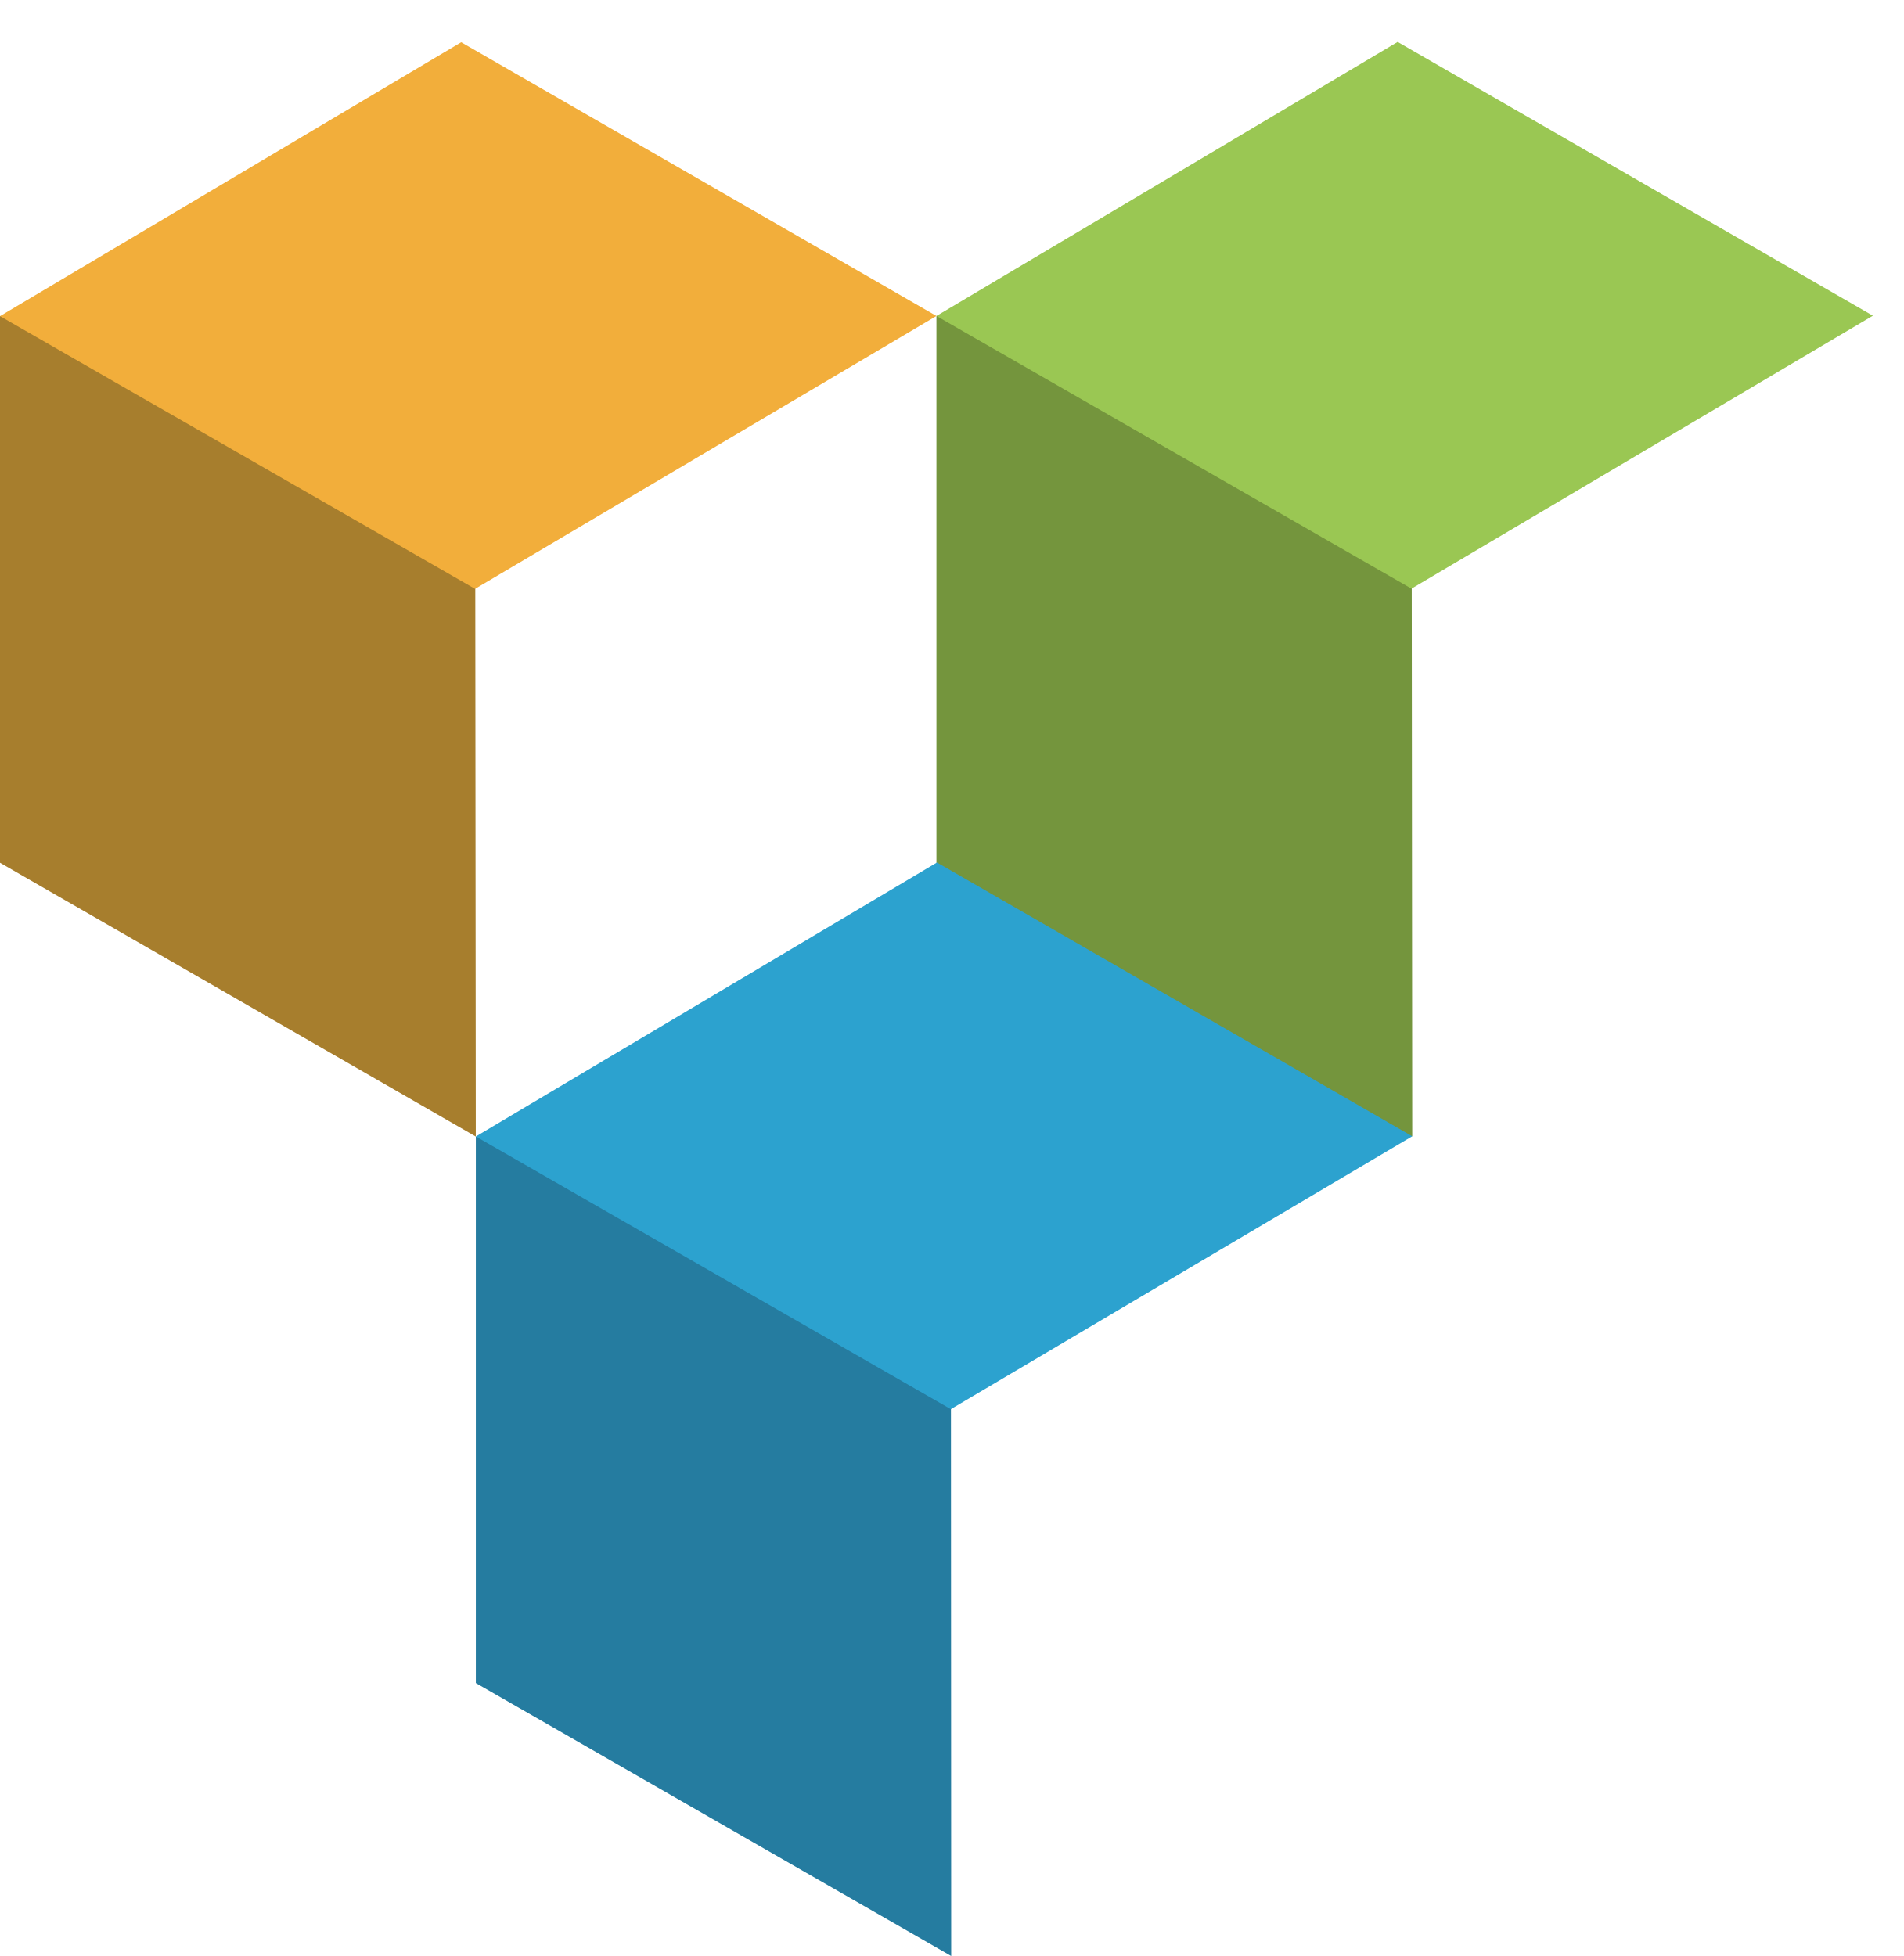
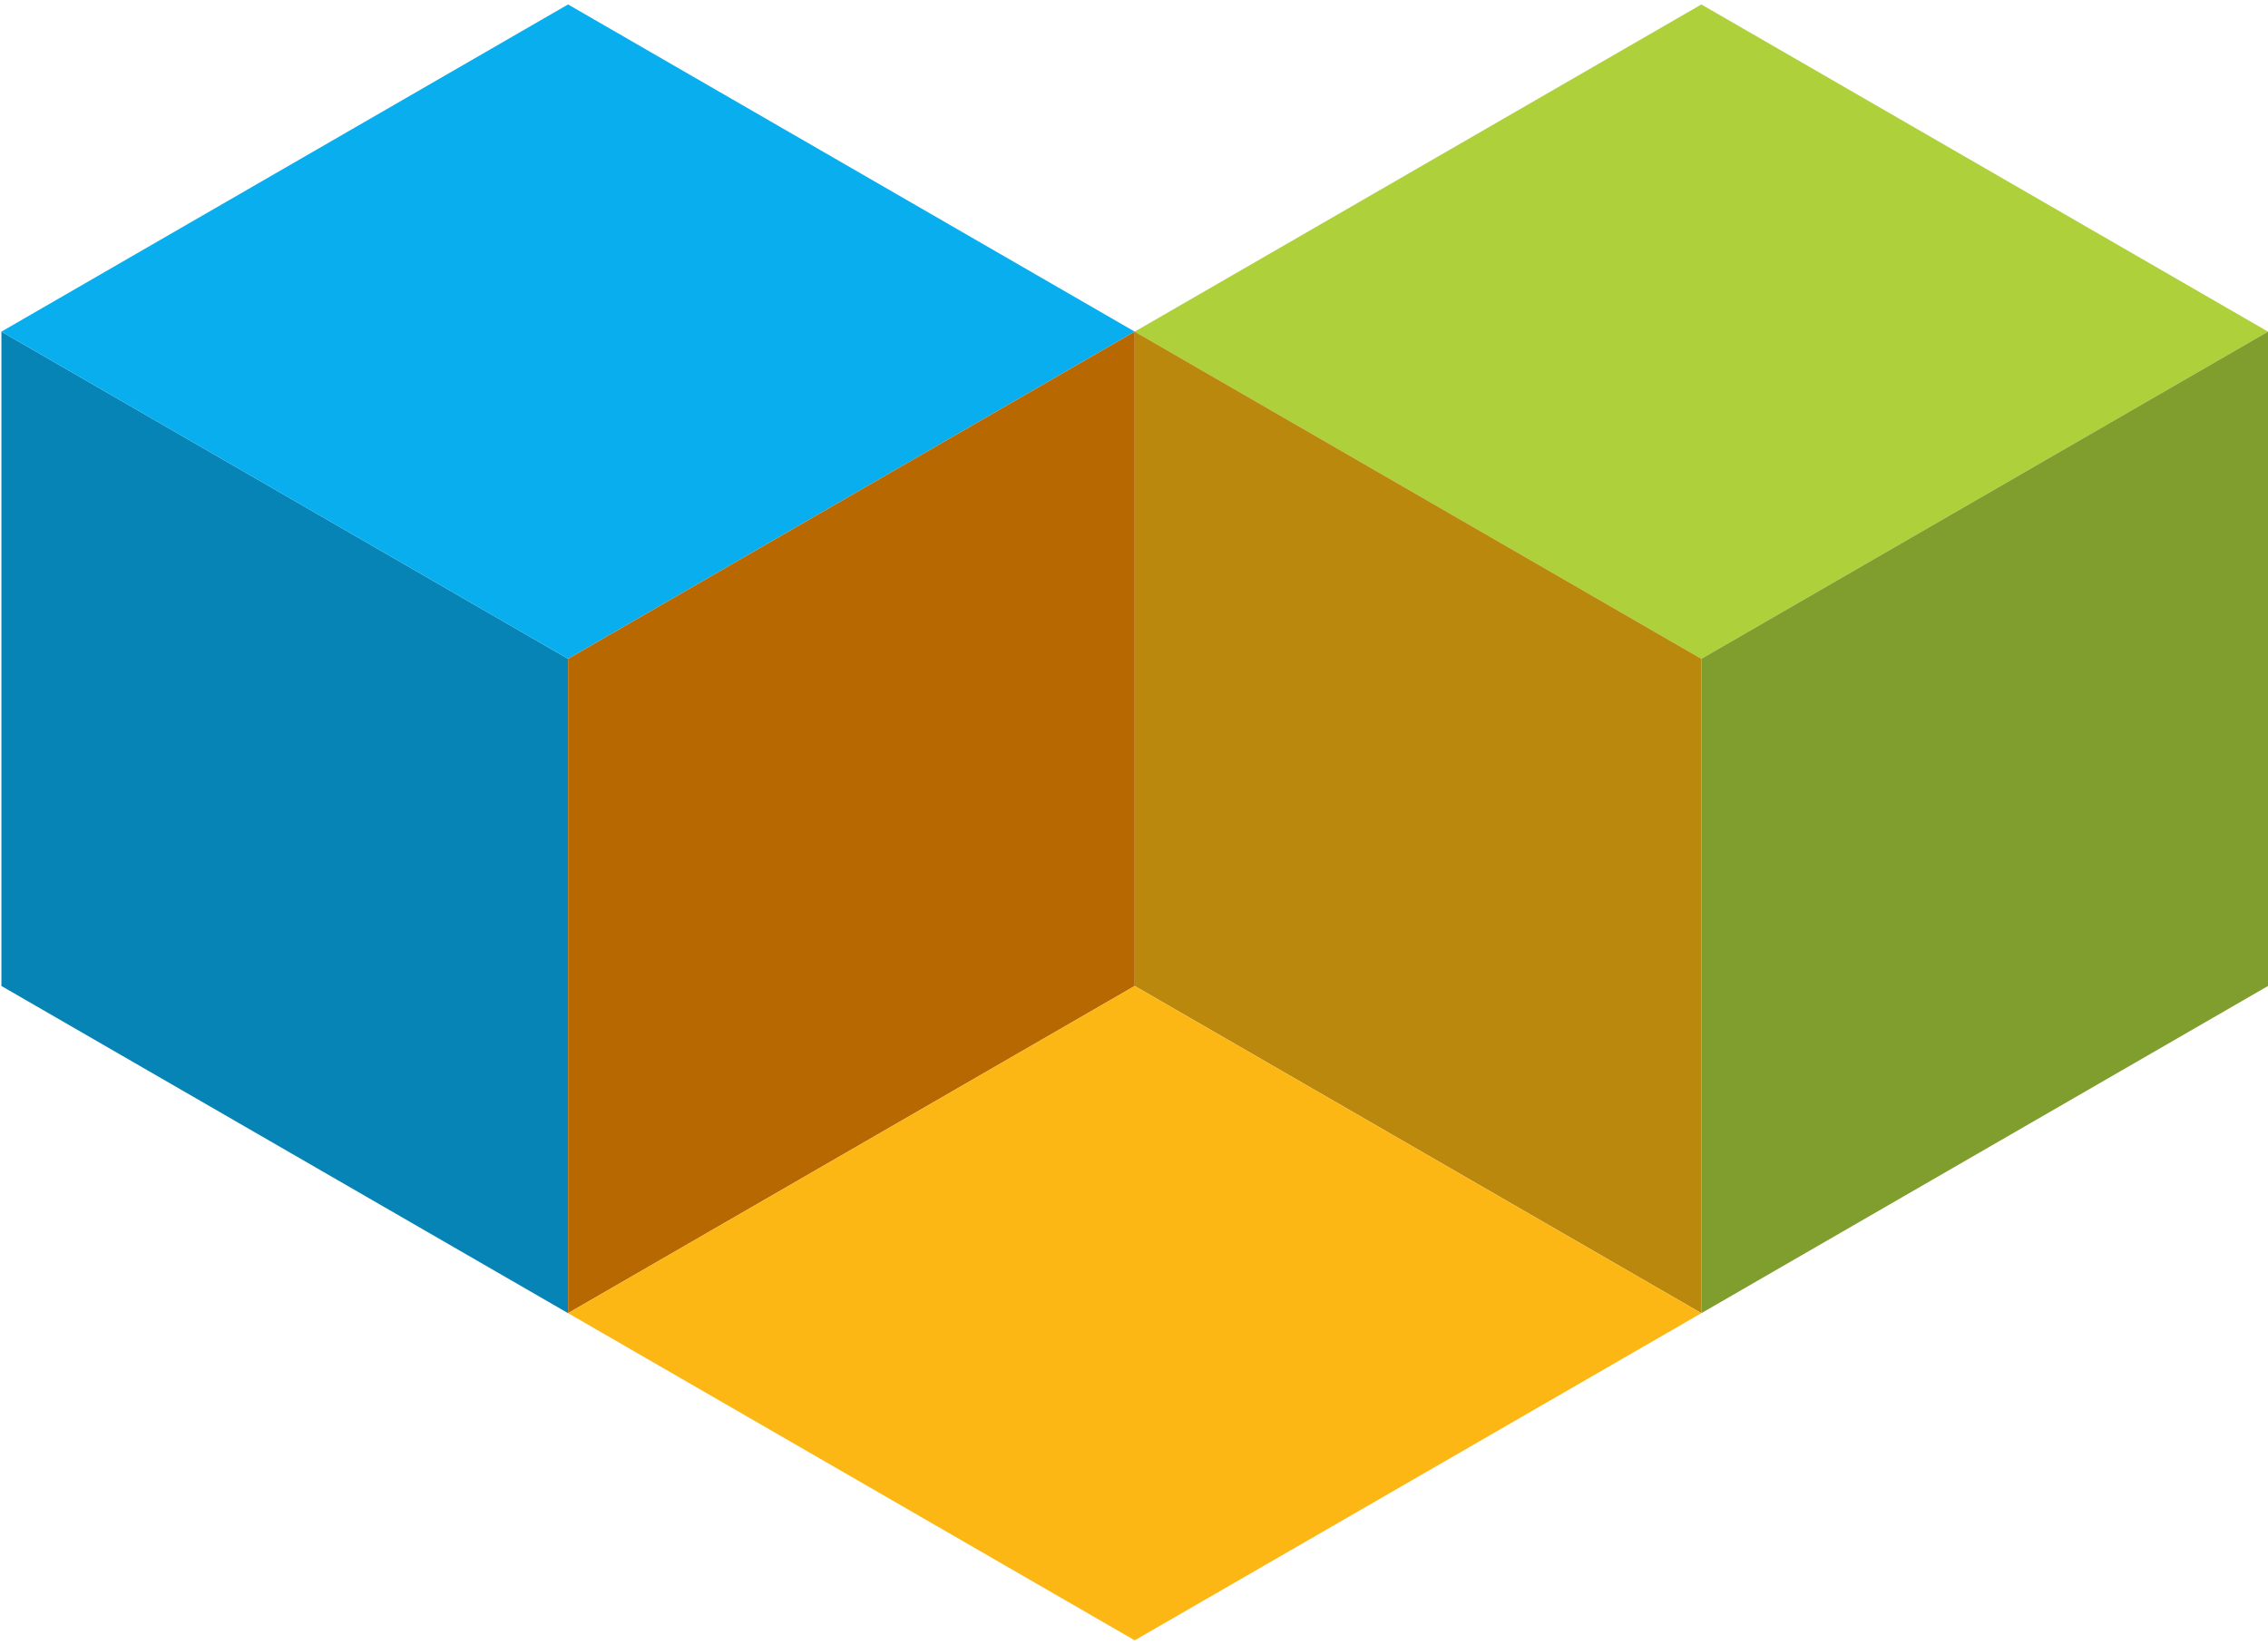
- <svg xmlns="http://www.w3.org/2000/svg" width="36px" height="37px" viewBox="0 0 36 37" version="1.1">
-   <g id="vc-logo-container" stroke="none" stroke-width="1" fill="none" fill-rule="evenodd">
-     <g id="vc-logo">
-       <g id="Page-1">
-         <g id="vc-logo">
-           <polygon id="Fill-1" fill="#257CA0" points="17.982 21.662 17.989 37 8.999 31.837 8.999 21.499" />
-           <polyline id="Fill-5" fill="#74953D" points="17.71 5.977 26.694 6.139 26.708 21.494 17.71 21.315 17.71 5.977" />
-           <polyline id="Fill-4" fill="#2CA2CF" points="26.708 21.494 17.982 26.656 8.999 21.498 17.72 16.315 26.708 21.494" />
-           <polyline id="Fill-6" fill="#9AC753" points="35.42 5.972 26.694 11.135 17.71 5.977 26.432 0.793 35.42 5.972" />
-           <polygon id="Fill-8" fill="#A77E2D" points="8.984 6.145 8.998 21.499 0 16.32 0 5.98" />
-           <polyline id="Fill-9" fill="#F2AE3B" points="17.71 5.977 8.984 11.139 0 5.98 8.722 0.799 17.71 5.977" />
-         </g>
-       </g>
+ <svg xmlns="http://www.w3.org/2000/svg" width="40px" height="29px" viewBox="0 0 963 696" version="1.1">
+   <g stroke="none" stroke-width="1" fill="none" fill-rule="evenodd">
+     <polygon fill="#0584B5" points="0.6 139.7 0.6 417.5 241.2 556.4 241.2 278.6" />
+     <g>
+       <polygon fill="#09AEEF" points="241.2 0.8 0.6 139.7 241.2 278.6 481.8 139.7" />
+       <polygon fill="#AED13B" points="722.4 0.8 481.8 139.7 722.4 278.6 963 139.7" />
    </g>
+     <g transform="translate(241, 139)">
+       <polygon fill="#B9880C" points="240.8 0.7 240.8 278.5 481.4 417.4 481.4 139.6" />
+       <polygon fill="#B76800" points="0.2 139.6 0.2 417.4 240.8 278.5 240.8 0.7" />
+       <polygon fill="#FDB715" points="240.8 278.5 0.2 417.4 240.8 556.3 481.4 417.4" />
+     </g>
+     <polygon fill="#7F9E2E" points="722.4 278.6 722.4 556.4 963 417.5 963 139.7" />
  </g>
</svg>
